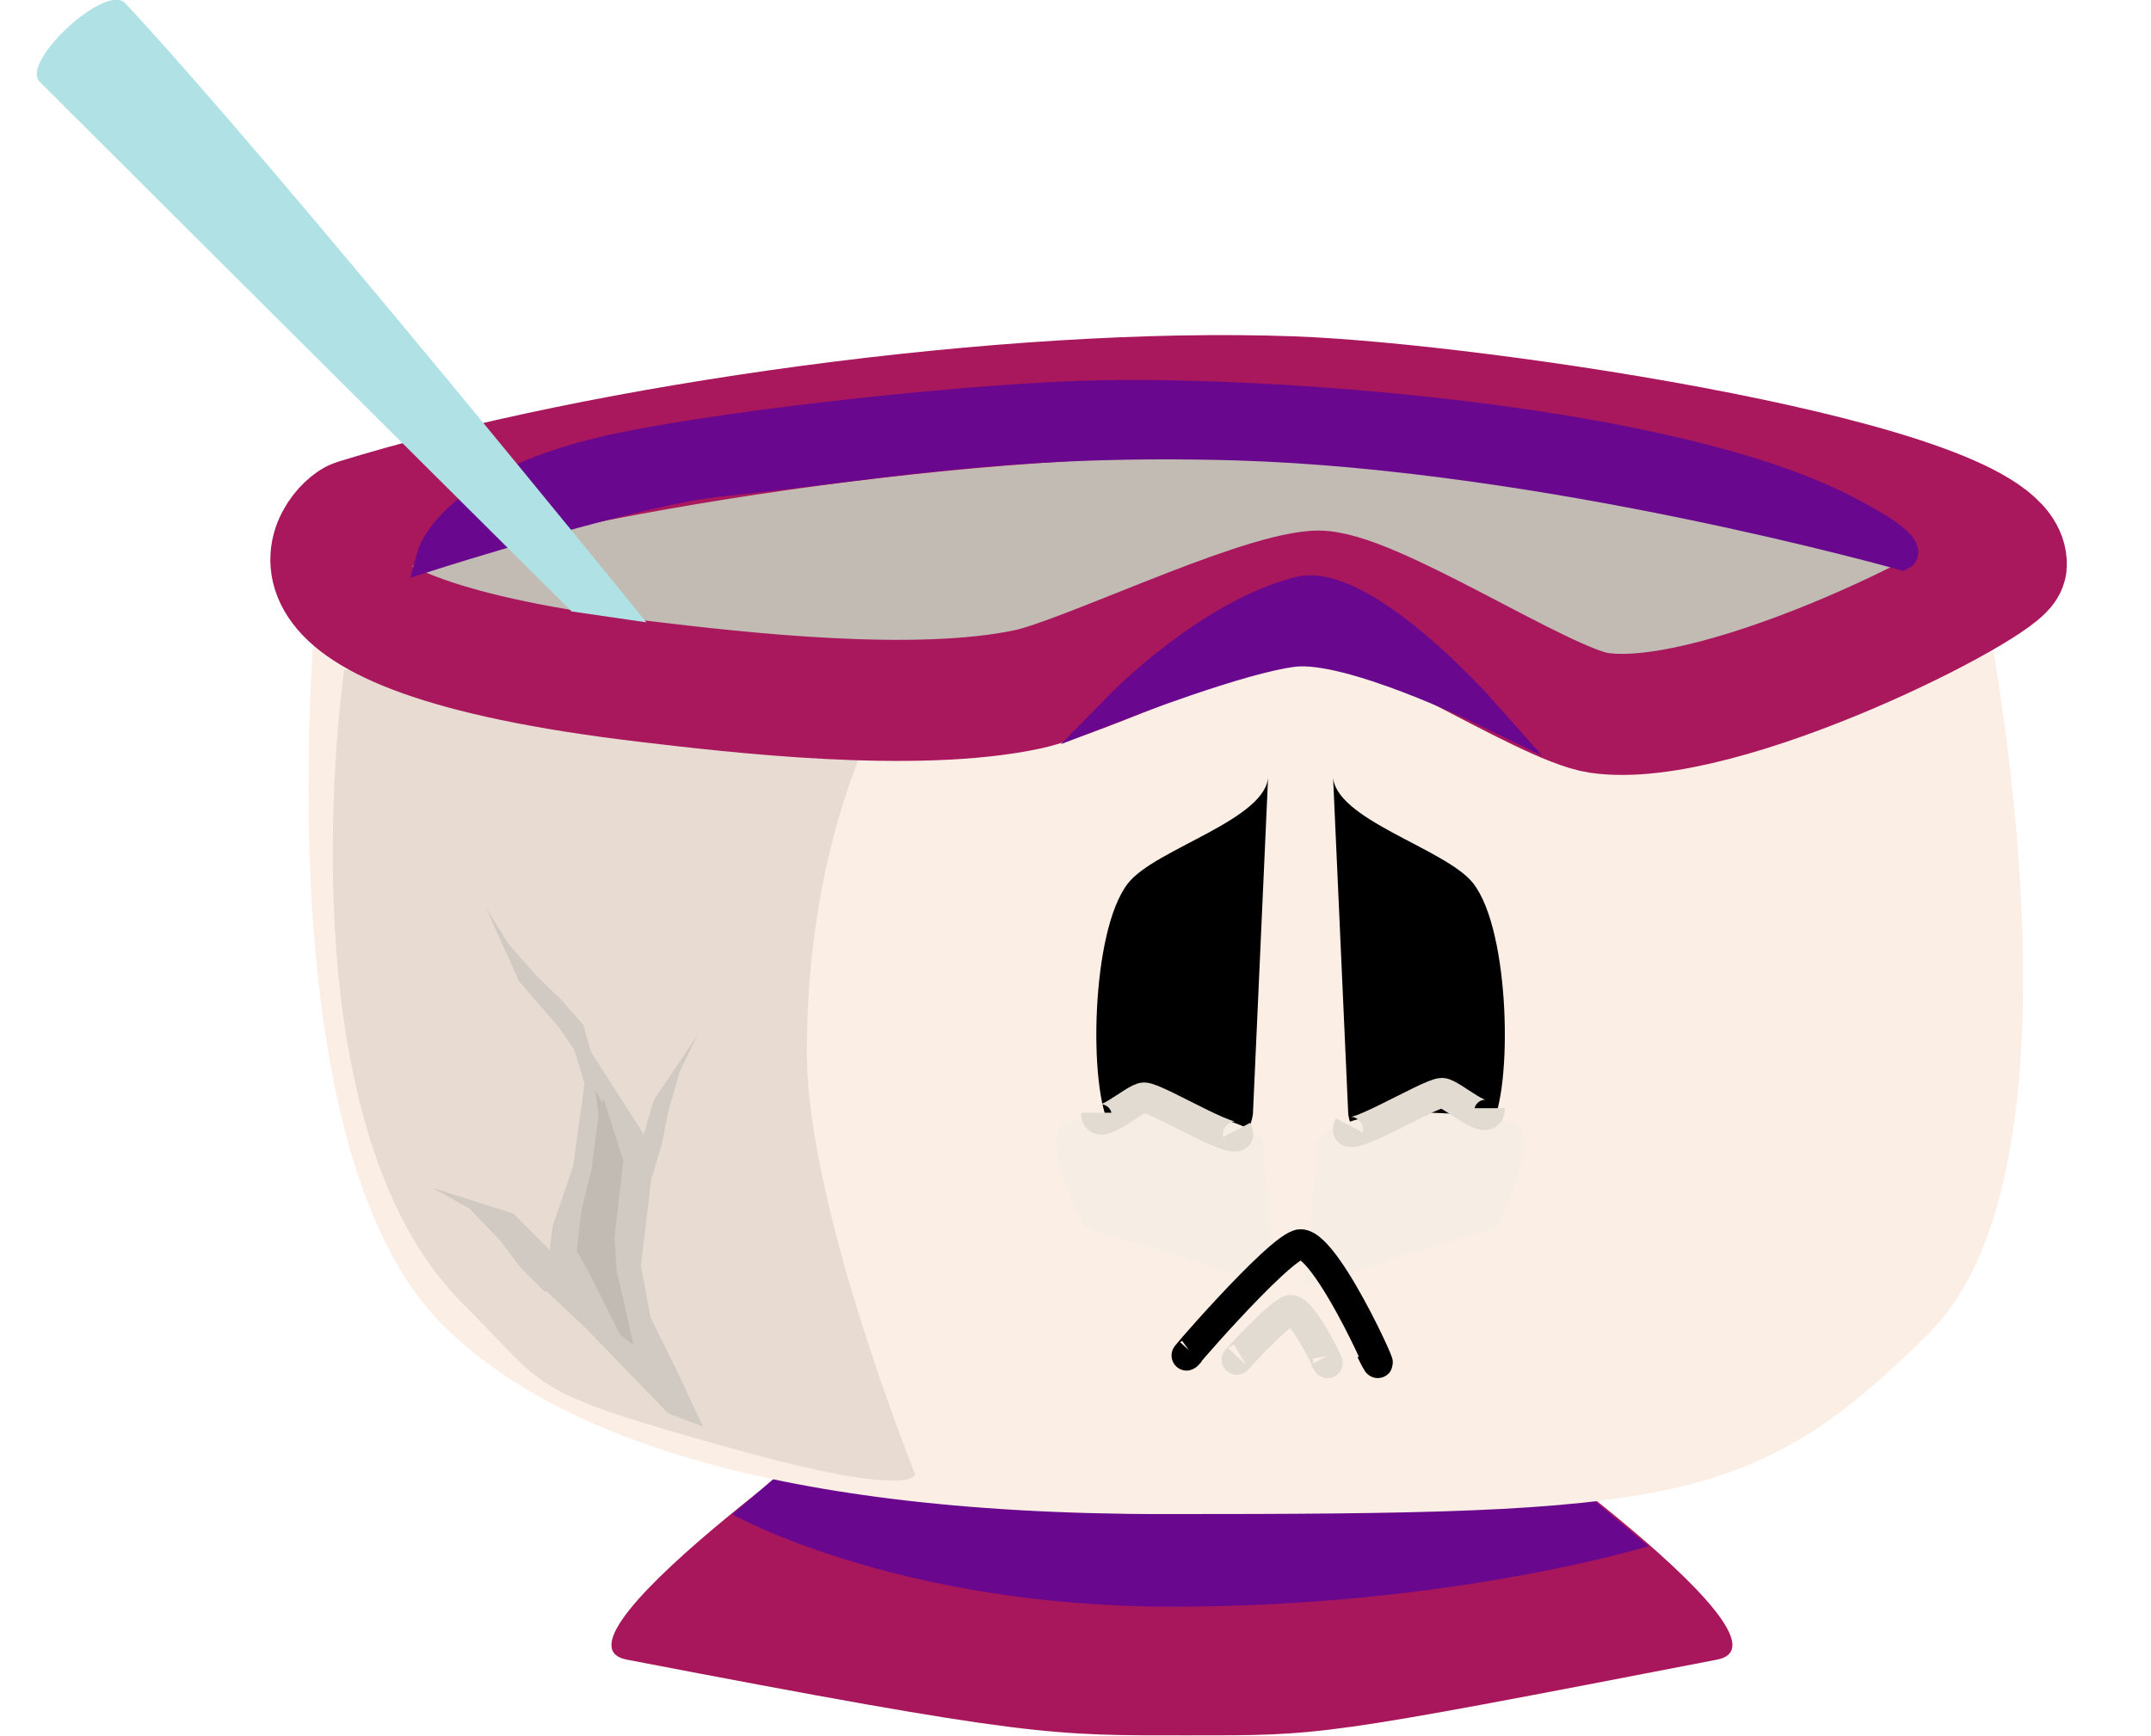
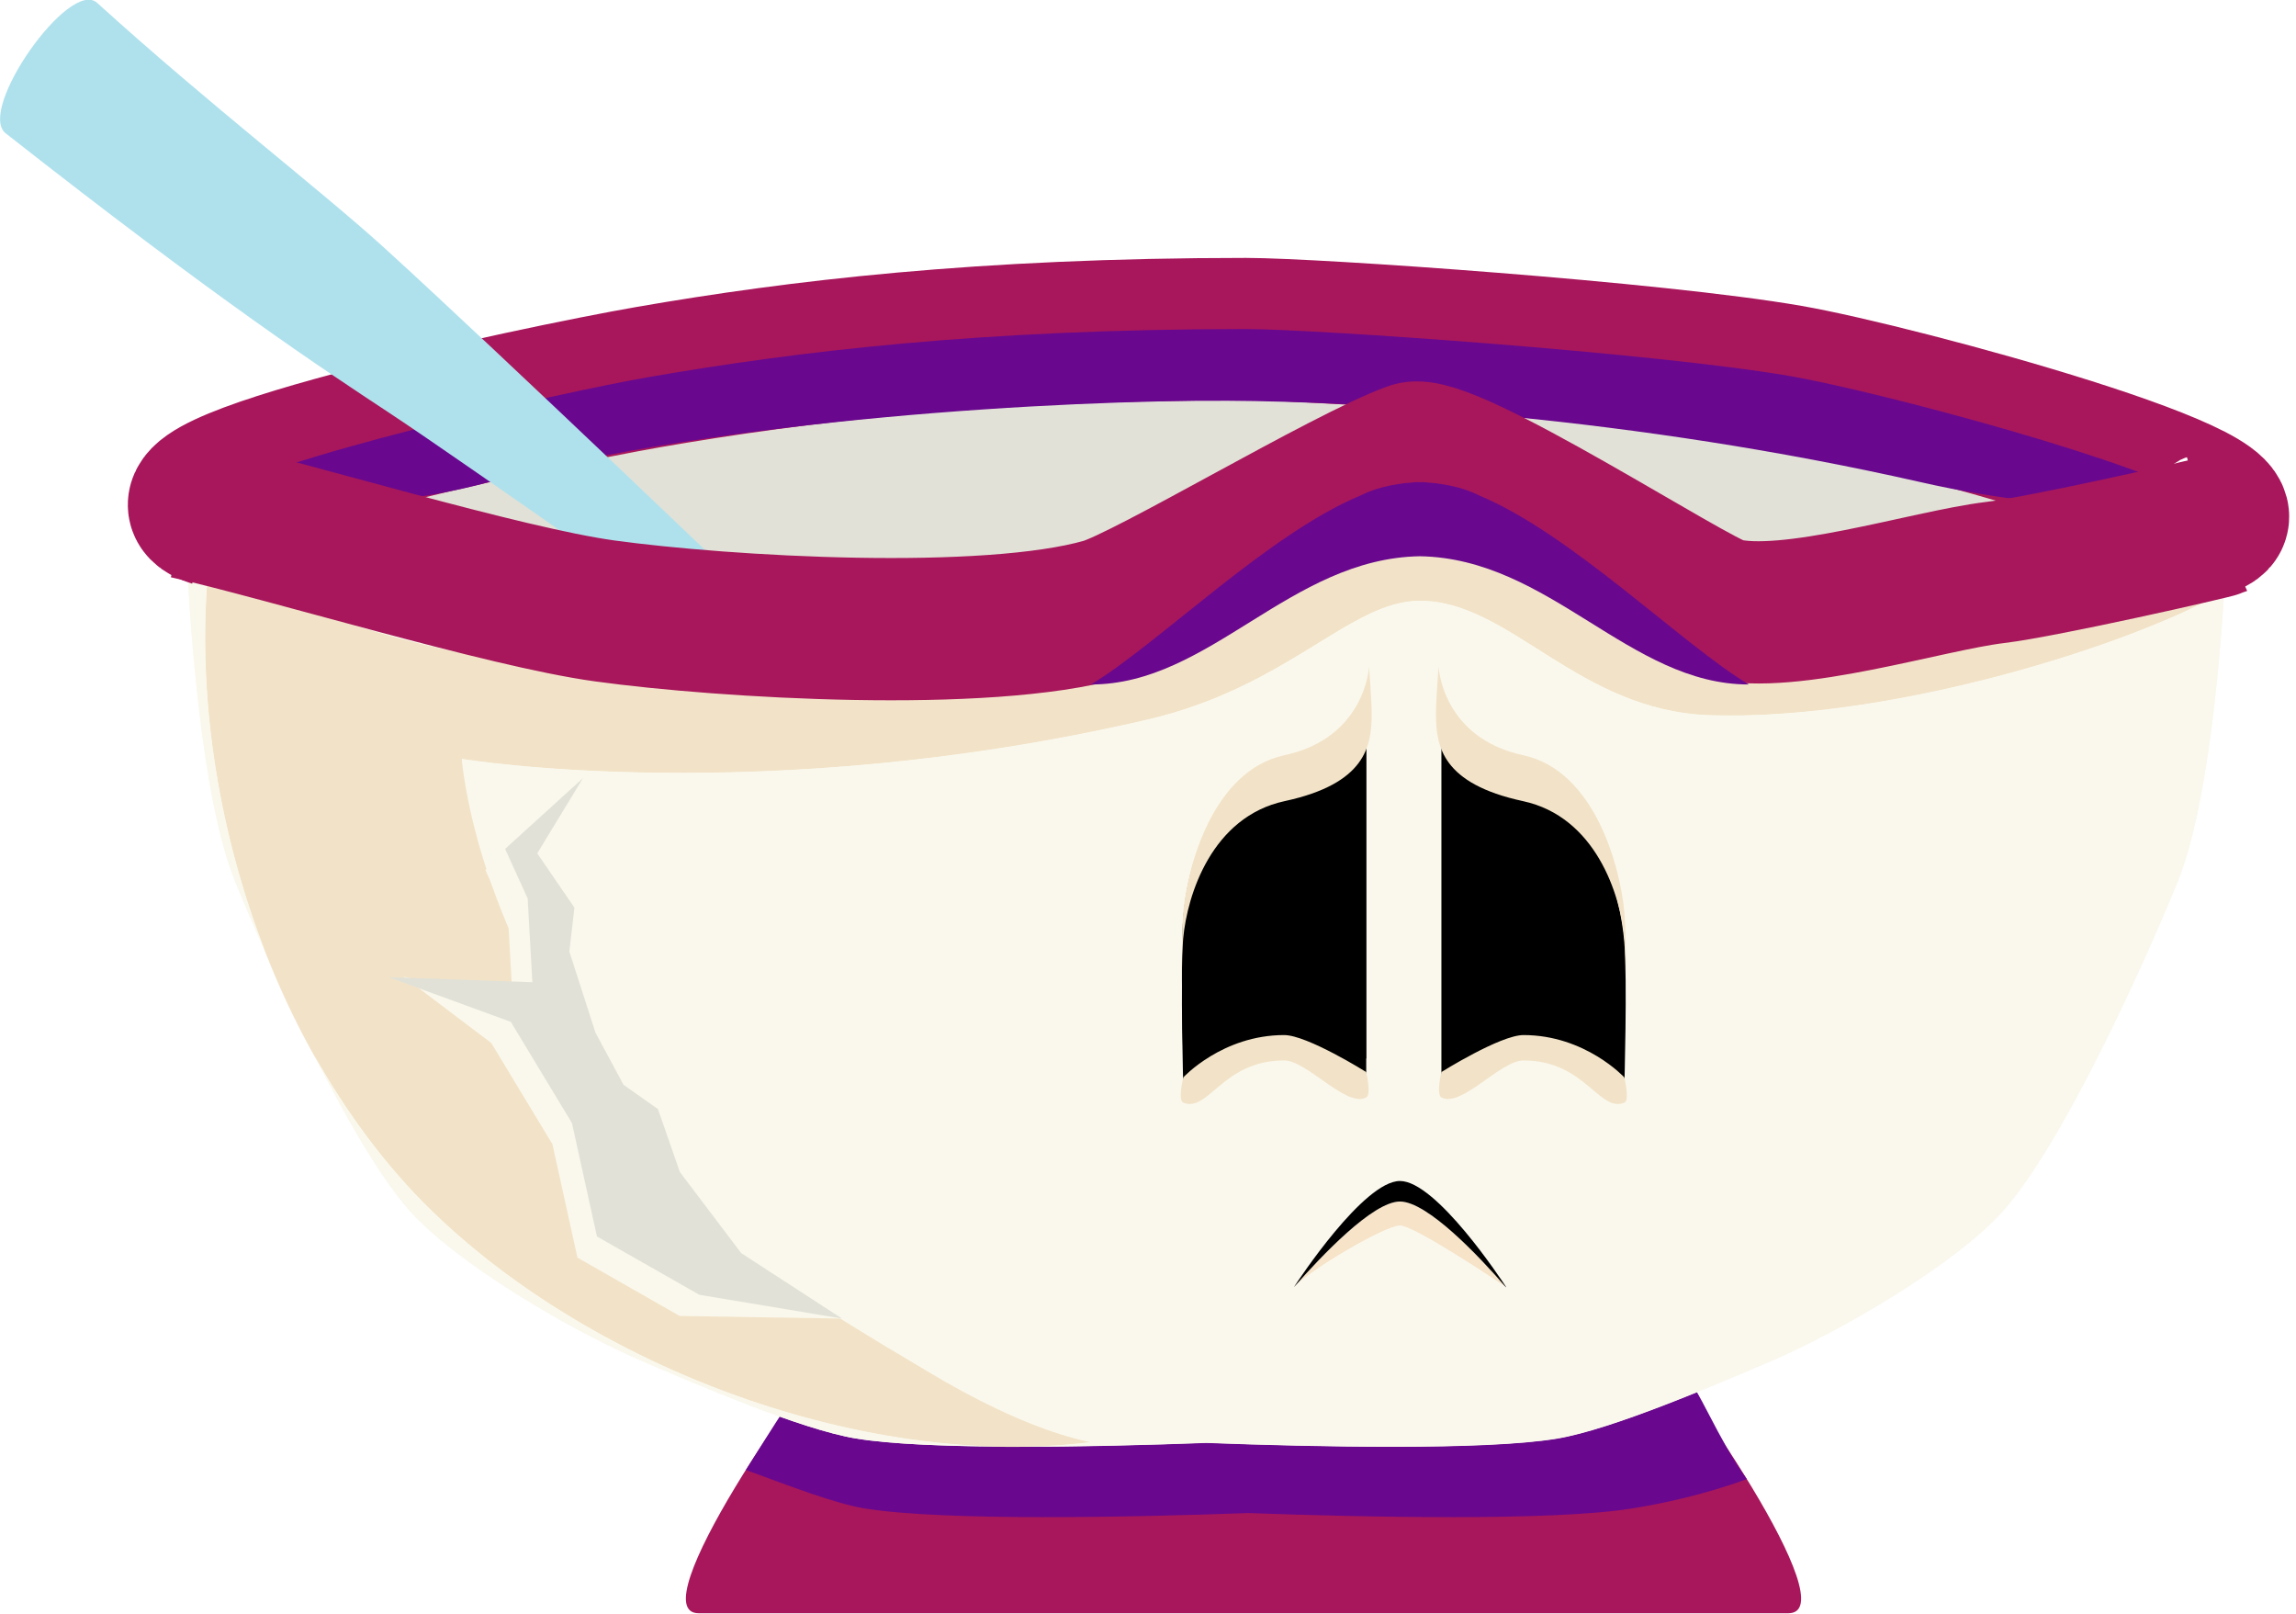
- <svg xmlns="http://www.w3.org/2000/svg" version="1.1" id="Bol" x="0px" y="0px" viewBox="0 0 71.05 57.33" style="enable-background:new 0 0 71.05 57.33;" xml:space="preserve">
+ <svg xmlns="http://www.w3.org/2000/svg" version="1.1" id="Calque_1" x="0px" y="0px" viewBox="0 0 113 79.38" style="enable-background:new 0 0 113 79.38;" xml:space="preserve">
  <style type="text/css">
- 	.st0{fill:#A8175B;}
- 	.st1{fill:#69088E;}
- 	.st2{fill:#C1BBB4;}
- 	.st3{fill:#FBEFE5;}
- 	.st4{fill:#E7DBD2;}
- 	.st5{fill:none;stroke:#A9175C;stroke-width:4;stroke-miterlimit:10;}
- 	.st6{fill:none;stroke:#A8175B;stroke-miterlimit:10;}
- 	.st7{fill:#69088E;stroke:#69088E;stroke-miterlimit:10;}
- 	.st8{fill:#F6EEE5;}
- 	.st9{fill:none;stroke:#000000;stroke-miterlimit:10;}
- 	.st10{fill:none;stroke:#E2DBD2;stroke-miterlimit:10;}
- 	.st11{fill:#D0CAC2;}
- 	.st12{fill:#B0E2E5;}
+ 	.st0{fill:#E1E1D7;}
+ 	.st1{fill:#A8175B;}
+ 	.st2{fill:#69088E;}
+ 	.st3{fill:#FAF8ED;}
+ 	.st4{fill:#F2E3C8;}
+ 	.st5{fill:none;stroke:#A8175B;stroke-width:7;stroke-miterlimit:10;}
+ 	.st6{fill:#AFE1ED;}
+ 	.st7{fill:#F7FAD7;}
+ 	.st8{fill:#F6E3C8;}
</style>
  <g>
-     <path class="st0" d="M47.71,45.83c0,0,12.12,8.4,9,9c-13.23,2.56-13,2.5-17.5,2.5s-5.13,0.07-18.5-2.5c-3.12-0.6,9-9,9-9H47.71z" />
-     <path class="st1" d="M25.71,48.72l-1.52,1.31c0,0,5.41,3.05,14.52,3.05c9.26,0,15.74-2,15.74-2l-1.81-1.52   c0,0-11.35-0.15-14.88-0.37C34.81,49.01,25.71,48.72,25.71,48.72z" />
-     <path class="st2" d="M13.44,16.52c0,0,11.26-2.96,21.46-4.03c5.2-0.55,10.39,0.75,16.71,0.58c6.89-0.18,12.08,5.26,12.08,5.26   s2.55,6.05-0.24,12.44c-3.27,7.49-8.57,6-25.31,6c-13.5,0-20.42-2.86-23.81-6.25C8.24,24.44,13.44,16.52,13.44,16.52z" />
-     <path class="st3" d="M10.48,19.52c0,0,17.6,7.8,26.2,2.22c2.46-1.6,10.4,1.08,16.72,0.91c6.89-0.18,12.08-3.13,12.08-3.13   s3.98,18.78-1.74,24.5c-5.78,5.78-8.57,6-25.31,6c-13.5,0-20.42-2.86-23.81-6.25C8.54,37.69,10.48,19.52,10.48,19.52z" />
-     <path class="st4" d="M11.37,22.12c0,0,1.81,0.13,10.48,1.47c5.17,0.8-3.97,0.17,2.34,0c6.89-0.18,4.95-0.18,4.95-0.18   s-2.49,4.17-2.49,11.35c0,5.11,3.58,13.94,3.58,13.94s0.02,0.85-6.03-0.84c-6.93-1.94-6.02-1.91-8.92-4.8   C9.19,36.99,11.37,22.12,11.37,22.12z" />
-     <path class="st5" d="M11.74,17.17c8.16-2.53,21.64-4.4,30.92-4.06c6.14,0.22,23.73,2.84,23.61,5.55   c-0.03,0.67-9.37,5.49-13.46,4.89c-1.83-0.27-7.64-4.14-9.36-4.02c-2.11,0.15-7.65,2.84-9.49,3.24c-3.71,0.8-9.67,0.1-12.61-0.25   C7.56,20.89,11.25,17.32,11.74,17.17z" />
-     <path class="st6" d="M54.45,10.22" />
-     <path class="st7" d="M14.28,18.33c0,0,0.66-2.39,6.25-3.54c3.93-0.81,11.95-1.67,15.97-1.73c6.15-0.1,18.6,0.85,24.31,3.72   c2.54,1.27,2.01,1.55,2.01,1.55s-11.75-3.32-22.01-3.62c-7.75-0.22-11.96,0.69-16.99,1.19C21.07,16.17,14.28,18.33,14.28,18.33z" />
-     <path class="st7" d="M37.02,23.28c0,0,3.96-1.54,5.71-1.75c1.83-0.22,6.17,1.89,6.17,1.89s-3.9-4.39-5.99-3.87   C39.94,20.3,37.02,23.28,37.02,23.28z" />
-     <path d="M41.89,25.61c0,1.46-3.73,2.42-4.63,3.57c-1.24,1.58-1.3,6.84-0.59,8.03c0.43,0.71,2.32,1.5,3.16,1.32   c0.72-0.15,1.56-1.13,1.56-1.82" />
-     <path d="M44.03,25.61c0,1.46,3.73,2.42,4.63,3.57c1.24,1.58,1.3,6.84,0.59,8.03c-0.43,0.71-2.32,1.5-3.16,1.32   c-0.72-0.15-1.56-1.13-1.56-1.82" />
-     <path class="st8" d="M42.12,42.47l-6.29-1.91c0,0-1.61-3.02-0.6-3.46c0.6-0.27,3.24-0.44,4.39-0.29c0.98,0.13,2.12,0.61,2.1,0.91" />
-     <path class="st8" d="M43.13,42.47l6.29-1.91c0,0,1.61-3.02,0.6-3.46c-0.6-0.27-3.24-0.44-4.39-0.29c-0.98,0.13-2.12,0.61-2.1,0.91" />
-     <path class="st9" d="M39.32,44.65c-0.85,0.94,2.97-3.53,3.64-3.54c0.95,0,3.27,5.42,2.33,3.51" />
-     <path class="st10" d="M40.91,44.86c-0.4,0.42,1.41-1.58,1.73-1.58c0.45,0,1.55,2.42,1.11,1.57" />
-     <path class="st10" d="M36.21,36.76c0,0.71,1.26-0.5,1.58-0.5c0.45,0,3.51,1.92,3.06,1.07" />
-     <path class="st10" d="M49.21,36.61c0,0.71-1.26-0.5-1.58-0.5c-0.45,0-3.51,1.92-3.06,1.07" />
-     <polygon class="st11" points="22.07,46.69 19.26,43.79 18,42.61 18.25,40.53 18.93,38.53 19.31,35.81 18.53,33.21 21.62,38.03    21.17,41.82 21.49,43.53 22.31,45.19 23.22,47.13  " />
-     <polygon class="st11" points="20.03,40.57 21.09,39.33 21.55,38.84 21.86,37.8 22.06,36.77 22.45,35.4 23.05,34.18 21.6,36.34    21.04,38.23 20.69,39.05 20.24,39.81 19.72,40.7  " />
-     <polygon class="st11" points="20.58,42.99 18.75,42.74 17.98,42.66 17.19,41.87 16.53,40.99 15.51,39.93 14.28,39.24 16.95,40.09    18.39,41.53 19.16,42.04 20.03,42.4 21.03,42.83  " />
-     <polygon class="st2" points="20.49,44.11 19.5,42.13 19.05,41.32 19.21,39.95 19.54,38.63 19.77,36.83 19.55,35.09 20.59,38.35    20.3,40.86 20.37,42 20.63,43.11 20.92,44.42  " />
-     <polygon class="st11" points="19.95,36.11 19.45,34.52 19.27,33.86 18.53,33.02 17.75,32.27 16.78,31.17 16.05,29.98 17.14,32.41    18.47,33.95 18.99,34.71 19.4,35.51 19.9,36.45  " />
-     <path class="st12" d="M18.88,20.2c0,0-13.17-13.1-17.57-17.5c-0.65-0.65,2.19-3.27,2.82-2.6c4.98,5.33,17.22,20.46,17.22,20.46" />
+     <path class="st0" d="M65.27,17.14c0,0-7.78,0.15-10.47,0.64c-11.15,2.05-45.11,3.25-45.11,3.25s0.09,15.98,2.19,21.18   c1.48,3.67,5.53,12.76,8.53,16.18c2.29,2.61,7.99,5.98,11.58,7.5c2.53,1.08,7.64,3.3,10.36,3.75c3.55,0.59,11.88,0.41,17.2,0.21   c5.31,0.2,13.65,0.38,17.2-0.21c2.72-0.45,7.82-2.67,10.36-3.75c3.58-1.52,9.29-4.89,11.57-7.5c3-3.42,7.05-12.5,8.53-16.18   c2.1-5.2,2.44-17.57,2.44-17.57L65.27,17.14z" />
+   </g>
+   <g>
+     <path class="st1" d="M80.26,64.88c-3.38-3.63-10.5-8.67-10.5-14.5h-8.12h-0.88h-8.12c0,5.83-7.12,10.87-10.5,14.5   c-2.65,2.84-10.68,14.5-7.75,14.5c3.69,0,18,0,18,0h8.37h0.88h8.37c0,0,14.31,0,18,0C90.94,79.38,82.91,67.72,80.26,64.88z" />
+   </g>
+   <g>
+     <path class="st2" d="M82.76,67.41c-3.69-3.81-11.97-8.6-11.97-14.72h-8.86h-0.96H52.1c0,6.11-8.27,10.81-11.97,14.62   c-0.87,0.9-2.1,2.93-3.42,5.02c2.1,0.77,4.42,1.67,5.89,1.9c3.89,0.62,13.02,0.43,18.84,0.22c5.82,0.21,14.95,0.4,18.84-0.22   c1.47-0.23,3.59-0.68,5.69-1.45C84.53,70.79,83.63,68.3,82.76,67.41z" />
+   </g>
+   <g>
+     <g>
+       <g>
+         <path class="st3" d="M98.73,29.41c-3.64,0.62-10.98,1.89-14.89,2.15c-0.32,0.02-0.67,0.04-1.04,0.06     c-0.88-1.44-2.55-4.01-3.59-4.96c-0.89-0.82-2.85-1.68-4.02-2.01c-0.83-0.23-2.51-0.71-3.35-0.7c-1.09,0.02-3.51,0.65-5.04,1.08     c-1.57,0.28-4.02,0.78-5.01,1.23c-0.75,0.35-2.06,1.52-2.7,2.09c-0.86,0.76-2.13,2.25-2.64,3.36     c-7.52,0.09-17.51,0.14-22.05-0.16c-3.9-0.26-11.25-1.53-14.89-2.15c-2.95-0.5-6.89-1.34-10.34-2.26     c0.16,3.36,0.71,12.06,2.39,16.21c1.49,3.67,5.55,12.76,8.56,16.18c2.3,2.61,8.02,5.98,11.61,7.5c2.54,1.08,7.66,3.3,10.39,3.75     c3.56,0.59,11.92,0.41,17.25,0.21c5.33,0.2,13.69,0.38,17.25-0.21c2.72-0.45,7.85-2.67,10.39-3.75c3.59-1.52,9.32-4.89,11.61-7.5     c3.01-3.42,7.07-12.5,8.56-16.18c1.7-4.2,2.25-13.09,2.4-16.34C106.01,27.98,101.82,28.89,98.73,29.41z" />
+       </g>
+       <path class="st4" d="M10.27,27.78c-1.1,11.07,3.01,24.05,10.98,31.81S42.66,72.36,53.7,70.96c-4.46-0.89-10.9-5.2-16.64-8.77    c-4.01-2.5-6.16-6.46-8.3-9.84c-5.15-8.13-6.03-15.01-6.03-15.01s14.79,2.47,33.73-1.93c6.96-1.61,9.99-5.85,13.42-5.85    c4.44,0,7.75,5.41,14.27,5.63c9.4,0.31,22.15-3.9,25.98-6.51c-7.67,3.14-28.67,2.06-35.37-2.82c-4.82-3.51-5.37-1.45-8.55,0    C49.25,33.63,27.26,36.66,10.27,27.78z" />
+     </g>
+     <g>
+       <path class="st3" d="M66.2,25.88c0.97-0.44,1.69-0.94,2.36-1.32c-0.63,0.16-1.25,0.32-1.76,0.47c-1.57,0.28-4.02,0.78-5.01,1.23    c-0.75,0.35-2.06,1.52-2.7,2.09c-0.19,0.16-0.39,0.37-0.61,0.59C61.15,28.04,63.73,27.01,66.2,25.88z" />
+       <path class="st3" d="M109.47,28.94c0.05-0.75,0.08-1.41,0.1-1.92c-3.57,0.96-7.76,1.87-10.85,2.39c-1.45,0.25-3.48,0.59-5.66,0.94    C99.41,30.71,105.71,30.25,109.47,28.94z" />
+       <path class="st3" d="M74.76,25.88c1.43,1.04,3.51,1.91,5.97,2.6c-0.54-0.75-1.08-1.42-1.51-1.82c-0.89-0.82-2.85-1.68-4.02-2.01    c-0.83-0.23-2.51-0.71-3.35-0.7c-0.19,0-0.42,0.03-0.67,0.06C72.08,24.19,73.19,24.74,74.76,25.88z" />
+       <path class="st3" d="M10.27,27.78c11.33,5.93,24.88,6.55,37.68,4.01c-5.37,0.02-10.6-0.03-13.54-0.23    c-3.9-0.26-11.25-1.53-14.89-2.15c-2.95-0.5-6.89-1.34-10.34-2.26c0.16,3.36,0.71,12.06,2.39,16.21c0.36,0.9,0.88,2.12,1.5,3.5    C10.67,40.73,9.66,33.96,10.27,27.78z" />
+       <path class="st3" d="M84.15,35.2c-6.51-0.22-9.82-5.63-14.27-5.63c-3.43,0-6.46,4.23-13.42,5.85    c-18.94,4.39-33.73,1.93-33.73,1.93s0.5,7.13,6.03,15.01c5.16,7.36,17.43,17.1,24.94,18.6c-1.28,0.16-2.6,0.23-3.94,0.23    c3.29,0.01,6.86-0.09,9.62-0.19c5.33,0.2,13.69,0.38,17.25-0.21c2.72-0.45,7.85-2.67,10.39-3.75c3.59-1.52,9.32-4.89,11.61-7.5    c3.01-3.42,7.07-12.5,8.56-16.18c1.41-3.49,2.03-10.22,2.28-14.26C105,31.72,93.07,35.5,84.15,35.2z" />
+       <path class="st3" d="M21.25,59.58c-2.25-2.19-4.18-4.81-5.79-7.67c1.53,3.03,3.22,5.98,4.66,7.62c2.3,2.61,8.02,5.98,11.61,7.5    c2.54,1.08,7.66,3.3,10.39,3.75c1.63,0.27,4.26,0.38,7.14,0.4C39.24,71,28.19,66.33,21.25,59.58z" />
+     </g>
+   </g>
+   <path class="st5" d="M10.5,25.38c-4.77-1.49,15.9-5.87,21.44-6.83c7.26-1.26,16.38-2.36,29.38-2.36c3.35,0,20.14,1.16,26.75,2.31  c5.36,0.93,24.71,6.2,20.5,7.37" />
+   <g>
+     <path class="st2" d="M61.33,16.19c-13,0-22.12,1.1-29.38,2.36c-4.49,0.78-18.9,4.05-21.68,5.96c0.08,0.03,0.14-0.18,0.24-0.15   c0,0,6.29,1.34,13.56-0.64c11.47-3.12,28.28-4.04,36.36-4c6.51,0.03,19.88,0.78,34.08,4c8.08,1.84,14.06,1.13,14.06,1.13   c0.04-0.01,0.06-0.02,0.1-0.04c-2.75-1.97-16.25-5.56-20.59-6.31C81.46,17.36,64.68,16.19,61.33,16.19z" />
+   </g>
+   <path class="st6" d="M37.87,30.09l-1.39,2.29c0,0-13.32-9.42-17.33-12.07c-3.32-2.19-8.38-5.51-18.87-13.75  c-1.44-1.13,3.14-7.65,4.5-6.42c5.56,5.04,10.91,9.13,14.14,12.06C24.61,17.38,37.87,30.09,37.87,30.09z" />
+   <path class="st5" d="M9.18,24.99c4.88,1.1,15.62,4.39,20.58,5.07c5.88,0.81,18.77,1.57,24.56-0.09c2.14-0.62,11.87-6.48,15.17-7.67  c1.72-0.62,13.83,7.28,15.31,7.65c3.25,0.82,10.06-1.38,13.39-1.78c2.42-0.29,10.74-2.18,10.96-2.28" />
+   <g>
+     <path class="st2" d="M68.69,23.84c-0.67,0.11-1.26,0.3-1.73,0.54c-4.54,1.88-10.01,7.35-13.27,9.3c5.87,0,9.79-6.2,16.19-6.31   c6.4,0.11,10.31,6.31,16.19,6.31c-3.25-1.94-8.72-7.41-13.27-9.3c-0.47-0.24-1.06-0.43-1.73-0.54c-0.11-0.02-0.21-0.03-0.31-0.05   c-0.14-0.02-0.28-0.03-0.43-0.04c-0.1-0.01-0.21-0.03-0.31-0.03c-0.05,0-0.09,0.01-0.14,0.01c-0.05,0-0.09-0.01-0.14-0.01   c-0.1,0-0.21,0.02-0.31,0.03c-0.15,0.01-0.29,0.02-0.43,0.04C68.9,23.81,68.8,23.82,68.69,23.84z" />
+   </g>
+   <path d="M67.24,33.67c0,0-0.29,3.34-4.29,4.19c-3.56,0.76-4.52,5.05-4.71,7.22c-0.16,1.81,0,7.27,0,7.27s1.93-2.08,4.96-2.08  c1.13,0,4.04,1.82,4.04,1.82" />
+   <g>
+     <path d="M67.24,34.92c0,0-0.29,3.34-4.29,4.19c-3.56,0.76-4.52,5.05-4.71,7.22c-0.16,1.81,0,7.27,0,7.27s1.93-2.08,4.96-2.08   c1.13,0,4.04,1.82,4.04,1.82" />
+     <g>
+       <path class="st4" d="M63.22,39.42c4-0.86,4.27-2.71,4.29-4.22c0.01-0.6-0.13-2.41-0.13-2.41s-0.16,3.51-4.17,4.37    c-3.56,0.77-4.79,5.58-4.98,7.77c-0.06,0.73-0.08,2.05-0.07,3.37c0.01-0.85,0.03-1.62,0.07-2.11C58.43,44,59.66,40.19,63.22,39.42    z" />
+       <path class="st4" d="M58.24,54.26c1.25,0.49,1.93-2.08,4.96-2.08c1.13,0,3.07,2.35,4.04,1.82c0.27-0.15,0-1.25,0-1.25    s-2.9-1.82-4.04-1.82c-3.04,0-4.96,2.08-4.96,2.08S57.95,54.14,58.24,54.26z" />
+     </g>
+   </g>
+   <g>
+     <path d="M70.94,34.92c0,0,0.29,3.34,4.29,4.19c3.56,0.76,4.52,5.05,4.71,7.22c0.16,1.81,0,7.27,0,7.27s-1.93-2.08-4.96-2.08   c-1.13,0-4.04,1.82-4.04,1.82" />
+     <g>
+       <path class="st4" d="M74.96,39.42c-4-0.86-4.27-2.71-4.29-4.22c-0.01-0.6,0.13-2.41,0.13-2.41s0.16,3.51,4.17,4.37    c3.56,0.77,4.79,5.58,4.98,7.77c0.06,0.73,0.08,2.05,0.07,3.37c-0.01-0.85-0.03-1.62-0.07-2.11C79.75,44,78.52,40.19,74.96,39.42z    " />
+       <path class="st4" d="M79.94,54.26c-1.25,0.49-1.93-2.08-4.96-2.08c-1.13,0-3.07,2.35-4.04,1.82c-0.27-0.15,0-1.25,0-1.25    s2.9-1.82,4.04-1.82c3.04,0,4.96,2.08,4.96,2.08S80.23,54.14,79.94,54.26z" />
+     </g>
+   </g>
+   <path class="st7" d="M67.94-46.96h9H67.94z" />
+   <g>
+     <polygon class="st3" points="35.52,62.7 32.49,58.71 31.42,55.61 29.73,54.42 28.35,51.86 27.05,47.86 27.31,45.7 25.48,43.04    27.73,39.33 23.89,42.81 25.01,45.25 25.24,49.37 19.87,48.06 24.18,51.32 27.19,56.3 28.42,61.88 33.45,64.75 41.44,64.88  " />
+   </g>
+   <g>
+     <g>
+       <path class="st8" d="M74.08,63.3c-0.5-0.34-4.48-3-5.18-3c-0.75,0-4.52,2.24-5.21,3.03v-0.01c0.02-0.01,0.03-0.03,0.04-0.04    c1.29-1.46,3.83-4.16,5.17-4.16C70.25,59.12,72.82,61.84,74.08,63.3z" />
+     </g>
+     <g>
+       <path d="M74.12,63.32c-0.01,0-0.02-0.01-0.03-0.02h-0.01c-1.26-1.46-3.83-4.18-5.18-4.18c-1.34,0-3.88,2.7-5.17,4.16    c-0.01,0.01-0.02,0.03-0.04,0.04c0.2-0.31,3.43-5.21,5.21-5.21C70.69,58.11,73.92,63.01,74.12,63.32z" />
+       <path d="M74.13,63.33h-0.02c-0.01-0.01-0.02-0.02-0.02-0.03c0.01,0.01,0.02,0.02,0.03,0.02S74.13,63.33,74.13,63.33z" />
+     </g>
+   </g>
+   <g>
+     <polygon class="st0" points="36.48,61.66 33.46,57.67 32.38,54.57 30.69,53.38 29.31,50.82 28.02,46.82 28.27,44.66 26.44,41.99    28.69,38.29 24.86,41.77 25.97,44.21 26.2,48.33 19.12,48.08 25.14,50.28 28.15,55.26 29.38,60.84 34.42,63.71 41.44,64.88  " />
  </g>
</svg>
